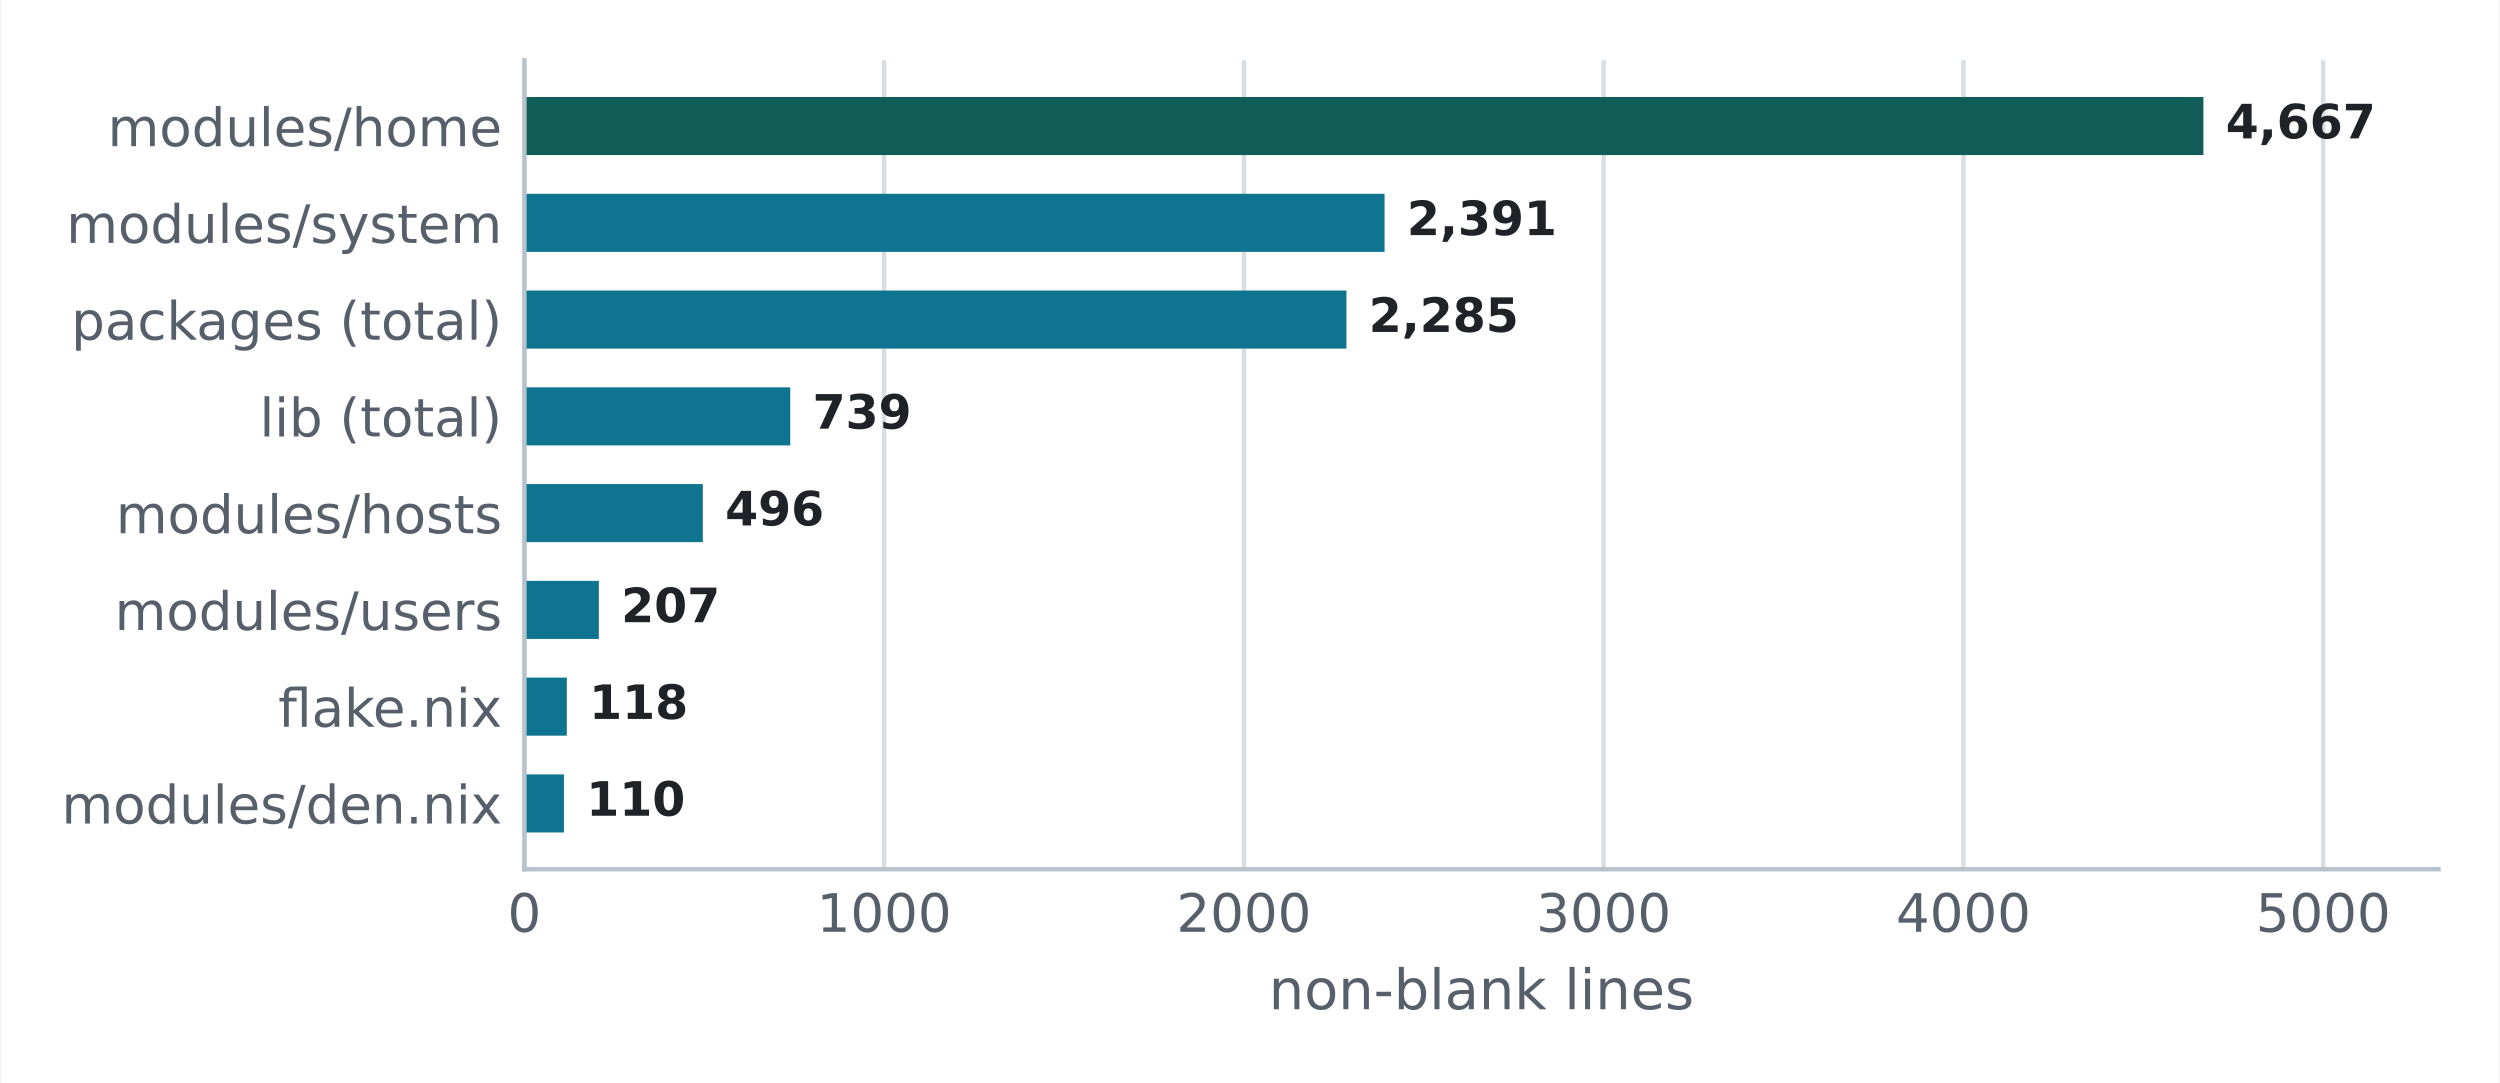
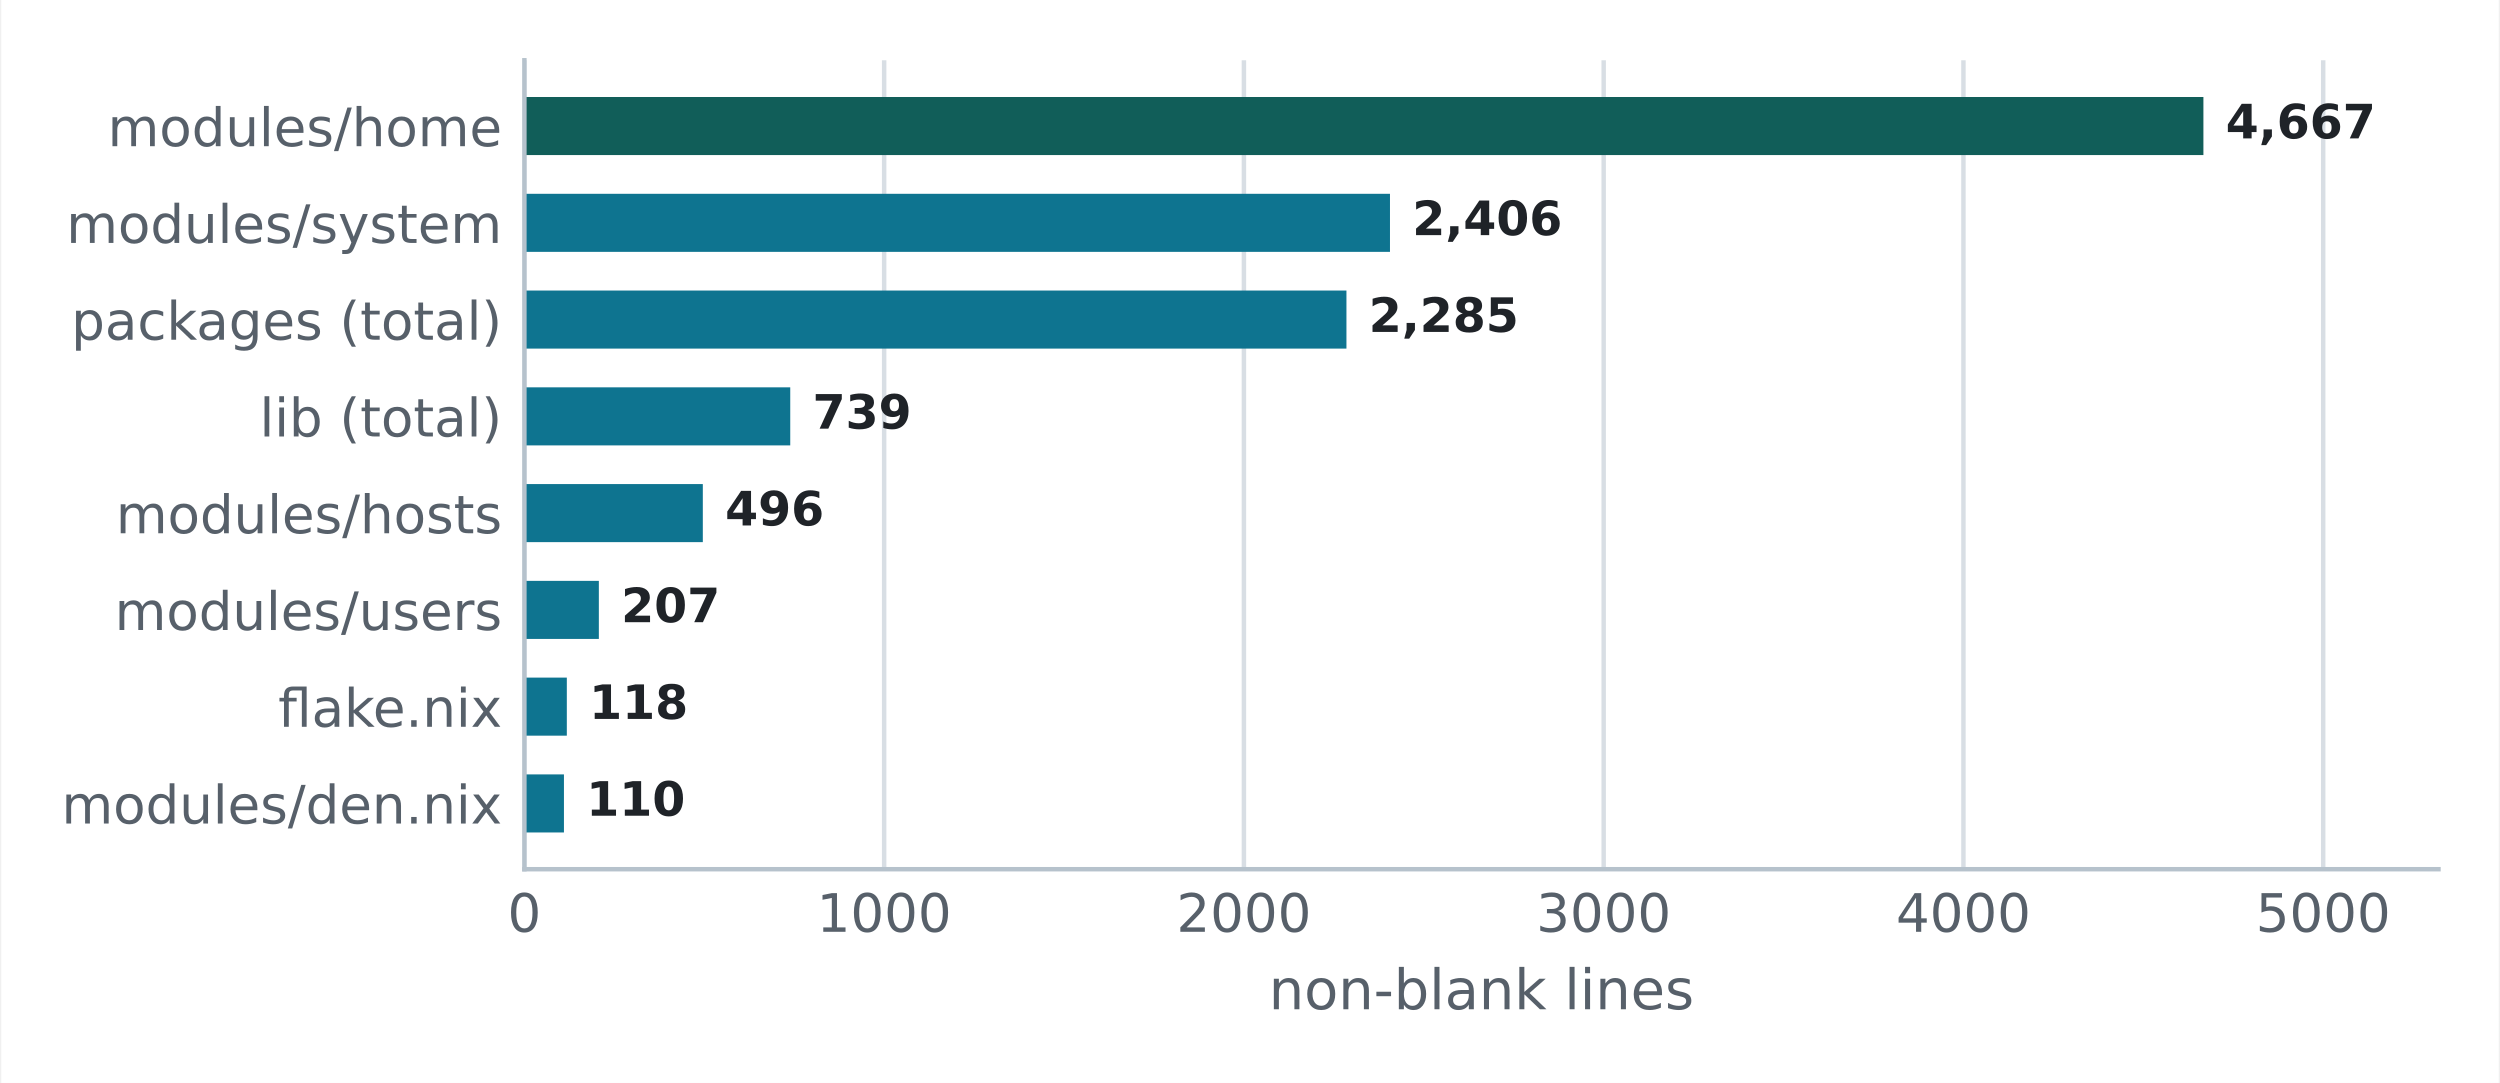
<svg xmlns="http://www.w3.org/2000/svg" xmlns:xlink="http://www.w3.org/1999/xlink" width="995" height="431" viewBox="0 0 447.591 194.078" version="1.1">
  <defs>
    <style type="text/css">*{stroke-linejoin: round; stroke-linecap: butt}</style>
  </defs>
  <g id="figure_1">
    <g id="patch_1">
      <path d="M 0 194.078  L 447.591 194.078  L 447.591 0  L 0 0  z " style="fill: #ffffff" />
    </g>
    <g id="axes_1">
      <g id="patch_2">
        <path d="M 93.751 155.778  L 436.791 155.778  L 436.791 10.8  L 93.751 10.8  z " style="fill: #ffffff" />
      </g>
      <g id="matplotlib.axis_1">
        <g id="xtick_1">
          <g id="line2d_1">
            <path d="M 93.751 155.778  L 93.751 10.8  " clip-path="url(#p4f550c6e6d)" style="fill: none; stroke: #d8dee4; stroke-width: 0.8; stroke-linecap: square" />
          </g>
          <g id="line2d_2" />
          <g id="text_1">
            <g style="fill: #57606a" transform="translate(90.72875 166.9954) scale(0.095 -0.095)">
              <defs>
                <path id="DejaVuSans-13" d="M 2034 4250  Q 1547 4250 1301 3770  Q 1056 3291 1056 2328  Q 1056 1369 1301 889  Q 1547 409 2034 409  Q 2525 409 2770 889  Q 3016 1369 3016 2328  Q 3016 3291 2770 3770  Q 2525 4250 2034 4250  z M 2034 4750  Q 2819 4750 3233 4129  Q 3647 3509 3647 2328  Q 3647 1150 3233 529  Q 2819 -91 2034 -91  Q 1250 -91 836 529  Q 422 1150 422 2328  Q 422 3509 836 4129  Q 1250 4750 2034 4750  z " transform="scale(0.015625)" />
              </defs>
              <use xlink:href="#DejaVuSans-13" />
            </g>
          </g>
        </g>
        <g id="xtick_2">
          <g id="line2d_3">
            <path d="M 158.228 155.778  L 158.228 10.8  " clip-path="url(#p4f550c6e6d)" style="fill: none; stroke: #d8dee4; stroke-width: 0.8; stroke-linecap: square" />
          </g>
          <g id="line2d_4" />
          <g id="text_2">
            <g style="fill: #57606a" transform="translate(146.1388 166.9954) scale(0.095 -0.095)">
              <defs>
                <path id="DejaVuSans-14" d="M 794 531  L 1825 531  L 1825 4091  L 703 3866  L 703 4441  L 1819 4666  L 2450 4666  L 2450 531  L 3481 531  L 3481 0  L 794 0  L 794 531  z " transform="scale(0.015625)" />
              </defs>
              <use xlink:href="#DejaVuSans-14" />
              <use xlink:href="#DejaVuSans-13" transform="translate(63.625 0)" />
              <use xlink:href="#DejaVuSans-13" transform="translate(127.25 0)" />
              <use xlink:href="#DejaVuSans-13" transform="translate(190.875 0)" />
            </g>
          </g>
        </g>
        <g id="xtick_3">
          <g id="line2d_5">
            <path d="M 222.704 155.778  L 222.704 10.8  " clip-path="url(#p4f550c6e6d)" style="fill: none; stroke: #d8dee4; stroke-width: 0.8; stroke-linecap: square" />
          </g>
          <g id="line2d_6" />
          <g id="text_3">
            <g style="fill: #57606a" transform="translate(210.6154 166.9954) scale(0.095 -0.095)">
              <defs>
                <path id="DejaVuSans-15" d="M 1228 531  L 3431 531  L 3431 0  L 469 0  L 469 531  Q 828 903 1448 1529  Q 2069 2156 2228 2338  Q 2531 2678 2651 2914  Q 2772 3150 2772 3378  Q 2772 3750 2511 3984  Q 2250 4219 1831 4219  Q 1534 4219 1204 4116  Q 875 4013 500 3803  L 500 4441  Q 881 4594 1212 4672  Q 1544 4750 1819 4750  Q 2544 4750 2975 4387  Q 3406 4025 3406 3419  Q 3406 3131 3298 2873  Q 3191 2616 2906 2266  Q 2828 2175 2409 1742  Q 1991 1309 1228 531  z " transform="scale(0.015625)" />
              </defs>
              <use xlink:href="#DejaVuSans-15" />
              <use xlink:href="#DejaVuSans-13" transform="translate(63.625 0)" />
              <use xlink:href="#DejaVuSans-13" transform="translate(127.25 0)" />
              <use xlink:href="#DejaVuSans-13" transform="translate(190.875 0)" />
            </g>
          </g>
        </g>
        <g id="xtick_4">
          <g id="line2d_7">
            <path d="M 287.181 155.778  L 287.181 10.8  " clip-path="url(#p4f550c6e6d)" style="fill: none; stroke: #d8dee4; stroke-width: 0.8; stroke-linecap: square" />
          </g>
          <g id="line2d_8" />
          <g id="text_4">
            <g style="fill: #57606a" transform="translate(275.092 166.9954) scale(0.095 -0.095)">
              <defs>
                <path id="DejaVuSans-16" d="M 2597 2516  Q 3050 2419 3304 2112  Q 3559 1806 3559 1356  Q 3559 666 3084 287  Q 2609 -91 1734 -91  Q 1441 -91 1130 -33  Q 819 25 488 141  L 488 750  Q 750 597 1062 519  Q 1375 441 1716 441  Q 2309 441 2620 675  Q 2931 909 2931 1356  Q 2931 1769 2642 2001  Q 2353 2234 1838 2234  L 1294 2234  L 1294 2753  L 1863 2753  Q 2328 2753 2575 2939  Q 2822 3125 2822 3475  Q 2822 3834 2567 4026  Q 2313 4219 1838 4219  Q 1578 4219 1281 4162  Q 984 4106 628 3988  L 628 4550  Q 988 4650 1302 4700  Q 1616 4750 1894 4750  Q 2613 4750 3031 4423  Q 3450 4097 3450 3541  Q 3450 3153 3228 2886  Q 3006 2619 2597 2516  z " transform="scale(0.015625)" />
              </defs>
              <use xlink:href="#DejaVuSans-16" />
              <use xlink:href="#DejaVuSans-13" transform="translate(63.625 0)" />
              <use xlink:href="#DejaVuSans-13" transform="translate(127.25 0)" />
              <use xlink:href="#DejaVuSans-13" transform="translate(190.875 0)" />
            </g>
          </g>
        </g>
        <g id="xtick_5">
          <g id="line2d_9">
            <path d="M 351.657 155.778  L 351.657 10.8  " clip-path="url(#p4f550c6e6d)" style="fill: none; stroke: #d8dee4; stroke-width: 0.8; stroke-linecap: square" />
          </g>
          <g id="line2d_10" />
          <g id="text_5">
            <g style="fill: #57606a" transform="translate(339.5686 166.9954) scale(0.095 -0.095)">
              <defs>
                <path id="DejaVuSans-17" d="M 2419 4116  L 825 1625  L 2419 1625  L 2419 4116  z M 2253 4666  L 3047 4666  L 3047 1625  L 3713 1625  L 3713 1100  L 3047 1100  L 3047 0  L 2419 0  L 2419 1100  L 313 1100  L 313 1709  L 2253 4666  z " transform="scale(0.015625)" />
              </defs>
              <use xlink:href="#DejaVuSans-17" />
              <use xlink:href="#DejaVuSans-13" transform="translate(63.625 0)" />
              <use xlink:href="#DejaVuSans-13" transform="translate(127.25 0)" />
              <use xlink:href="#DejaVuSans-13" transform="translate(190.875 0)" />
            </g>
          </g>
        </g>
        <g id="xtick_6">
          <g id="line2d_11">
            <path d="M 416.134 155.778  L 416.134 10.8  " clip-path="url(#p4f550c6e6d)" style="fill: none; stroke: #d8dee4; stroke-width: 0.8; stroke-linecap: square" />
          </g>
          <g id="line2d_12" />
          <g id="text_6">
            <g style="fill: #57606a" transform="translate(404.0452 166.9954) scale(0.095 -0.095)">
              <defs>
                <path id="DejaVuSans-18" d="M 691 4666  L 3169 4666  L 3169 4134  L 1269 4134  L 1269 2991  Q 1406 3038 1543 3061  Q 1681 3084 1819 3084  Q 2600 3084 3056 2656  Q 3513 2228 3513 1497  Q 3513 744 3044 326  Q 2575 -91 1722 -91  Q 1428 -91 1123 -41  Q 819 9 494 109  L 494 744  Q 775 591 1075 516  Q 1375 441 1709 441  Q 2250 441 2565 725  Q 2881 1009 2881 1497  Q 2881 1984 2565 2268  Q 2250 2553 1709 2553  Q 1456 2553 1204 2497  Q 953 2441 691 2322  L 691 4666  z " transform="scale(0.015625)" />
              </defs>
              <use xlink:href="#DejaVuSans-18" />
              <use xlink:href="#DejaVuSans-13" transform="translate(63.625 0)" />
              <use xlink:href="#DejaVuSans-13" transform="translate(127.25 0)" />
              <use xlink:href="#DejaVuSans-13" transform="translate(190.875 0)" />
            </g>
          </g>
        </g>
        <g id="text_7">
          <g style="fill: #57606a" transform="translate(227.1616 180.8761) scale(0.1 -0.1)">
            <defs>
              <path id="DejaVuSans-51" d="M 3513 2113  L 3513 0  L 2938 0  L 2938 2094  Q 2938 2591 2744 2837  Q 2550 3084 2163 3084  Q 1697 3084 1428 2787  Q 1159 2491 1159 1978  L 1159 0  L 581 0  L 581 3500  L 1159 3500  L 1159 2956  Q 1366 3272 1645 3428  Q 1925 3584 2291 3584  Q 2894 3584 3203 3211  Q 3513 2838 3513 2113  z " transform="scale(0.015625)" />
              <path id="DejaVuSans-52" d="M 1959 3097  Q 1497 3097 1228 2736  Q 959 2375 959 1747  Q 959 1119 1226 758  Q 1494 397 1959 397  Q 2419 397 2687 759  Q 2956 1122 2956 1747  Q 2956 2369 2687 2733  Q 2419 3097 1959 3097  z M 1959 3584  Q 2709 3584 3137 3096  Q 3566 2609 3566 1747  Q 3566 888 3137 398  Q 2709 -91 1959 -91  Q 1206 -91 779 398  Q 353 888 353 1747  Q 353 2609 779 3096  Q 1206 3584 1959 3584  z " transform="scale(0.015625)" />
              <path id="DejaVuSans-10" d="M 313 2009  L 1997 2009  L 1997 1497  L 313 1497  L 313 2009  z " transform="scale(0.015625)" />
              <path id="DejaVuSans-45" d="M 3116 1747  Q 3116 2381 2855 2742  Q 2594 3103 2138 3103  Q 1681 3103 1420 2742  Q 1159 2381 1159 1747  Q 1159 1113 1420 752  Q 1681 391 2138 391  Q 2594 391 2855 752  Q 3116 1113 3116 1747  z M 1159 2969  Q 1341 3281 1617 3432  Q 1894 3584 2278 3584  Q 2916 3584 3314 3078  Q 3713 2572 3713 1747  Q 3713 922 3314 415  Q 2916 -91 2278 -91  Q 1894 -91 1617 61  Q 1341 213 1159 525  L 1159 0  L 581 0  L 581 4863  L 1159 4863  L 1159 2969  z " transform="scale(0.015625)" />
              <path id="DejaVuSans-4f" d="M 603 4863  L 1178 4863  L 1178 0  L 603 0  L 603 4863  z " transform="scale(0.015625)" />
              <path id="DejaVuSans-44" d="M 2194 1759  Q 1497 1759 1228 1600  Q 959 1441 959 1056  Q 959 750 1161 570  Q 1363 391 1709 391  Q 2188 391 2477 730  Q 2766 1069 2766 1631  L 2766 1759  L 2194 1759  z M 3341 1997  L 3341 0  L 2766 0  L 2766 531  Q 2569 213 2275 61  Q 1981 -91 1556 -91  Q 1019 -91 701 211  Q 384 513 384 1019  Q 384 1609 779 1909  Q 1175 2209 1959 2209  L 2766 2209  L 2766 2266  Q 2766 2663 2505 2880  Q 2244 3097 1772 3097  Q 1472 3097 1187 3025  Q 903 2953 641 2809  L 641 3341  Q 956 3463 1253 3523  Q 1550 3584 1831 3584  Q 2591 3584 2966 3190  Q 3341 2797 3341 1997  z " transform="scale(0.015625)" />
              <path id="DejaVuSans-4e" d="M 581 4863  L 1159 4863  L 1159 1991  L 2875 3500  L 3609 3500  L 1753 1863  L 3688 0  L 2938 0  L 1159 1709  L 1159 0  L 581 0  L 581 4863  z " transform="scale(0.015625)" />
              <path id="DejaVuSans-3" transform="scale(0.015625)" />
              <path id="DejaVuSans-4c" d="M 603 3500  L 1178 3500  L 1178 0  L 603 0  L 603 3500  z M 603 4863  L 1178 4863  L 1178 4134  L 603 4134  L 603 4863  z " transform="scale(0.015625)" />
              <path id="DejaVuSans-48" d="M 3597 1894  L 3597 1613  L 953 1613  Q 991 1019 1311 708  Q 1631 397 2203 397  Q 2534 397 2845 478  Q 3156 559 3463 722  L 3463 178  Q 3153 47 2828 -22  Q 2503 -91 2169 -91  Q 1331 -91 842 396  Q 353 884 353 1716  Q 353 2575 817 3079  Q 1281 3584 2069 3584  Q 2775 3584 3186 3129  Q 3597 2675 3597 1894  z M 3022 2063  Q 3016 2534 2758 2815  Q 2500 3097 2075 3097  Q 1594 3097 1305 2825  Q 1016 2553 972 2059  L 3022 2063  z " transform="scale(0.015625)" />
              <path id="DejaVuSans-56" d="M 2834 3397  L 2834 2853  Q 2591 2978 2328 3040  Q 2066 3103 1784 3103  Q 1356 3103 1142 2972  Q 928 2841 928 2578  Q 928 2378 1081 2264  Q 1234 2150 1697 2047  L 1894 2003  Q 2506 1872 2764 1633  Q 3022 1394 3022 966  Q 3022 478 2636 193  Q 2250 -91 1575 -91  Q 1294 -91 989 -36  Q 684 19 347 128  L 347 722  Q 666 556 975 473  Q 1284 391 1588 391  Q 1994 391 2212 530  Q 2431 669 2431 922  Q 2431 1156 2273 1281  Q 2116 1406 1581 1522  L 1381 1569  Q 847 1681 609 1914  Q 372 2147 372 2553  Q 372 3047 722 3315  Q 1072 3584 1716 3584  Q 2034 3584 2315 3537  Q 2597 3491 2834 3397  z " transform="scale(0.015625)" />
            </defs>
            <use xlink:href="#DejaVuSans-51" />
            <use xlink:href="#DejaVuSans-52" transform="translate(63.375 0)" />
            <use xlink:href="#DejaVuSans-51" transform="translate(124.5625 0)" />
            <use xlink:href="#DejaVuSans-10" transform="translate(187.9375 0)" />
            <use xlink:href="#DejaVuSans-45" transform="translate(224.0156 0)" />
            <use xlink:href="#DejaVuSans-4f" transform="translate(287.5 0)" />
            <use xlink:href="#DejaVuSans-44" transform="translate(315.2812 0)" />
            <use xlink:href="#DejaVuSans-51" transform="translate(376.5625 0)" />
            <use xlink:href="#DejaVuSans-4e" transform="translate(439.9375 0)" />
            <use xlink:href="#DejaVuSans-3" transform="translate(497.8438 0)" />
            <use xlink:href="#DejaVuSans-4f" transform="translate(529.625 0)" />
            <use xlink:href="#DejaVuSans-4c" transform="translate(557.4062 0)" />
            <use xlink:href="#DejaVuSans-51" transform="translate(585.1875 0)" />
            <use xlink:href="#DejaVuSans-48" transform="translate(648.5625 0)" />
            <use xlink:href="#DejaVuSans-56" transform="translate(710.0938 0)" />
          </g>
        </g>
      </g>
      <g id="matplotlib.axis_2">
        <g id="ytick_1">
          <g id="line2d_13" />
          <g id="text_8">
            <g style="fill: #57606a" transform="translate(10.8 147.5945) scale(0.095 -0.095)">
              <defs>
                <path id="DejaVuSans-50" d="M 3328 2828  Q 3544 3216 3844 3400  Q 4144 3584 4550 3584  Q 5097 3584 5394 3201  Q 5691 2819 5691 2113  L 5691 0  L 5113 0  L 5113 2094  Q 5113 2597 4934 2840  Q 4756 3084 4391 3084  Q 3944 3084 3684 2787  Q 3425 2491 3425 1978  L 3425 0  L 2847 0  L 2847 2094  Q 2847 2600 2669 2842  Q 2491 3084 2119 3084  Q 1678 3084 1418 2786  Q 1159 2488 1159 1978  L 1159 0  L 581 0  L 581 3500  L 1159 3500  L 1159 2956  Q 1356 3278 1631 3431  Q 1906 3584 2284 3584  Q 2666 3584 2933 3390  Q 3200 3197 3328 2828  z " transform="scale(0.015625)" />
                <path id="DejaVuSans-47" d="M 2906 2969  L 2906 4863  L 3481 4863  L 3481 0  L 2906 0  L 2906 525  Q 2725 213 2448 61  Q 2172 -91 1784 -91  Q 1150 -91 751 415  Q 353 922 353 1747  Q 353 2572 751 3078  Q 1150 3584 1784 3584  Q 2172 3584 2448 3432  Q 2725 3281 2906 2969  z M 947 1747  Q 947 1113 1208 752  Q 1469 391 1925 391  Q 2381 391 2643 752  Q 2906 1113 2906 1747  Q 2906 2381 2643 2742  Q 2381 3103 1925 3103  Q 1469 3103 1208 2742  Q 947 2381 947 1747  z " transform="scale(0.015625)" />
                <path id="DejaVuSans-58" d="M 544 1381  L 544 3500  L 1119 3500  L 1119 1403  Q 1119 906 1312 657  Q 1506 409 1894 409  Q 2359 409 2629 706  Q 2900 1003 2900 1516  L 2900 3500  L 3475 3500  L 3475 0  L 2900 0  L 2900 538  Q 2691 219 2414 64  Q 2138 -91 1772 -91  Q 1169 -91 856 284  Q 544 659 544 1381  z M 1991 3584  L 1991 3584  z " transform="scale(0.015625)" />
                <path id="DejaVuSans-12" d="M 1625 4666  L 2156 4666  L 531 -594  L 0 -594  L 1625 4666  z " transform="scale(0.015625)" />
                <path id="DejaVuSans-11" d="M 684 794  L 1344 794  L 1344 0  L 684 0  L 684 794  z " transform="scale(0.015625)" />
                <path id="DejaVuSans-5b" d="M 3513 3500  L 2247 1797  L 3578 0  L 2900 0  L 1881 1375  L 863 0  L 184 0  L 1544 1831  L 300 3500  L 978 3500  L 1906 2253  L 2834 3500  L 3513 3500  z " transform="scale(0.015625)" />
              </defs>
              <use xlink:href="#DejaVuSans-50" />
              <use xlink:href="#DejaVuSans-52" transform="translate(97.40625 0)" />
              <use xlink:href="#DejaVuSans-47" transform="translate(158.5938 0)" />
              <use xlink:href="#DejaVuSans-58" transform="translate(222.0781 0)" />
              <use xlink:href="#DejaVuSans-4f" transform="translate(285.4531 0)" />
              <use xlink:href="#DejaVuSans-48" transform="translate(313.2344 0)" />
              <use xlink:href="#DejaVuSans-56" transform="translate(374.7656 0)" />
              <use xlink:href="#DejaVuSans-12" transform="translate(426.8594 0)" />
              <use xlink:href="#DejaVuSans-47" transform="translate(460.5469 0)" />
              <use xlink:href="#DejaVuSans-48" transform="translate(524.0312 0)" />
              <use xlink:href="#DejaVuSans-51" transform="translate(585.5625 0)" />
              <use xlink:href="#DejaVuSans-11" transform="translate(648.9375 0)" />
              <use xlink:href="#DejaVuSans-51" transform="translate(680.7188 0)" />
              <use xlink:href="#DejaVuSans-4c" transform="translate(744.0938 0)" />
              <use xlink:href="#DejaVuSans-5b" transform="translate(771.875 0)" />
            </g>
          </g>
        </g>
        <g id="ytick_2">
          <g id="line2d_14" />
          <g id="text_9">
            <g style="fill: #57606a" transform="translate(49.6357 130.2526) scale(0.095 -0.095)">
              <defs>
                <path id="DejaVuSans-13b0" d="M 1831 4863  L 3431 4863  L 3431 0  L 2853 0  L 2853 4384  L 1825 4384  Q 1516 4384 1395 4259  Q 1275 4134 1275 3809  L 1275 3500  L 2222 3500  L 2222 3053  L 1275 3053  L 1275 0  L 697 0  L 697 3053  L 147 3053  L 147 3500  L 697 3500  L 697 3744  Q 697 4328 969 4595  Q 1241 4863 1831 4863  z " transform="scale(0.015625)" />
              </defs>
              <use xlink:href="#DejaVuSans-13b0" />
              <use xlink:href="#DejaVuSans-44" transform="translate(62.98438 0)" />
              <use xlink:href="#DejaVuSans-4e" transform="translate(124.2656 0)" />
              <use xlink:href="#DejaVuSans-48" transform="translate(178.6094 0)" />
              <use xlink:href="#DejaVuSans-11" transform="translate(240.1406 0)" />
              <use xlink:href="#DejaVuSans-51" transform="translate(271.9219 0)" />
              <use xlink:href="#DejaVuSans-4c" transform="translate(335.2969 0)" />
              <use xlink:href="#DejaVuSans-5b" transform="translate(363.0781 0)" />
            </g>
          </g>
        </g>
        <g id="ytick_3">
          <g id="line2d_15" />
          <g id="text_10">
            <g style="fill: #57606a" transform="translate(20.32969 112.9108) scale(0.095 -0.095)">
              <defs>
                <path id="DejaVuSans-55" d="M 2631 2963  Q 2534 3019 2420 3045  Q 2306 3072 2169 3072  Q 1681 3072 1420 2755  Q 1159 2438 1159 1844  L 1159 0  L 581 0  L 581 3500  L 1159 3500  L 1159 2956  Q 1341 3275 1631 3429  Q 1922 3584 2338 3584  Q 2397 3584 2469 3576  Q 2541 3569 2628 3553  L 2631 2963  z " transform="scale(0.015625)" />
              </defs>
              <use xlink:href="#DejaVuSans-50" />
              <use xlink:href="#DejaVuSans-52" transform="translate(97.40625 0)" />
              <use xlink:href="#DejaVuSans-47" transform="translate(158.5938 0)" />
              <use xlink:href="#DejaVuSans-58" transform="translate(222.0781 0)" />
              <use xlink:href="#DejaVuSans-4f" transform="translate(285.4531 0)" />
              <use xlink:href="#DejaVuSans-48" transform="translate(313.2344 0)" />
              <use xlink:href="#DejaVuSans-56" transform="translate(374.7656 0)" />
              <use xlink:href="#DejaVuSans-12" transform="translate(426.8594 0)" />
              <use xlink:href="#DejaVuSans-58" transform="translate(460.5469 0)" />
              <use xlink:href="#DejaVuSans-56" transform="translate(523.9219 0)" />
              <use xlink:href="#DejaVuSans-48" transform="translate(576.0156 0)" />
              <use xlink:href="#DejaVuSans-55" transform="translate(637.5469 0)" />
              <use xlink:href="#DejaVuSans-56" transform="translate(678.6562 0)" />
            </g>
          </g>
        </g>
        <g id="ytick_4">
          <g id="line2d_16" />
          <g id="text_11">
            <g style="fill: #57606a" transform="translate(20.54344 95.569) scale(0.095 -0.095)">
              <defs>
                <path id="DejaVuSans-4b" d="M 3513 2113  L 3513 0  L 2938 0  L 2938 2094  Q 2938 2591 2744 2837  Q 2550 3084 2163 3084  Q 1697 3084 1428 2787  Q 1159 2491 1159 1978  L 1159 0  L 581 0  L 581 4863  L 1159 4863  L 1159 2956  Q 1366 3272 1645 3428  Q 1925 3584 2291 3584  Q 2894 3584 3203 3211  Q 3513 2838 3513 2113  z " transform="scale(0.015625)" />
                <path id="DejaVuSans-57" d="M 1172 4494  L 1172 3500  L 2356 3500  L 2356 3053  L 1172 3053  L 1172 1153  Q 1172 725 1289 603  Q 1406 481 1766 481  L 2356 481  L 2356 0  L 1766 0  Q 1100 0 847 248  Q 594 497 594 1153  L 594 3053  L 172 3053  L 172 3500  L 594 3500  L 594 4494  L 1172 4494  z " transform="scale(0.015625)" />
              </defs>
              <use xlink:href="#DejaVuSans-50" />
              <use xlink:href="#DejaVuSans-52" transform="translate(97.40625 0)" />
              <use xlink:href="#DejaVuSans-47" transform="translate(158.5938 0)" />
              <use xlink:href="#DejaVuSans-58" transform="translate(222.0781 0)" />
              <use xlink:href="#DejaVuSans-4f" transform="translate(285.4531 0)" />
              <use xlink:href="#DejaVuSans-48" transform="translate(313.2344 0)" />
              <use xlink:href="#DejaVuSans-56" transform="translate(374.7656 0)" />
              <use xlink:href="#DejaVuSans-12" transform="translate(426.8594 0)" />
              <use xlink:href="#DejaVuSans-4b" transform="translate(460.5469 0)" />
              <use xlink:href="#DejaVuSans-52" transform="translate(523.9219 0)" />
              <use xlink:href="#DejaVuSans-56" transform="translate(585.1094 0)" />
              <use xlink:href="#DejaVuSans-57" transform="translate(637.2031 0)" />
              <use xlink:href="#DejaVuSans-56" transform="translate(676.4062 0)" />
            </g>
          </g>
        </g>
        <g id="ytick_5">
          <g id="line2d_17" />
          <g id="text_12">
            <g style="fill: #57606a" transform="translate(46.28695 78.22717) scale(0.095 -0.095)">
              <defs>
                <path id="DejaVuSans-b" d="M 1984 4856  Q 1566 4138 1362 3434  Q 1159 2731 1159 2009  Q 1159 1288 1364 580  Q 1569 -128 1984 -844  L 1484 -844  Q 1016 -109 783 600  Q 550 1309 550 2009  Q 550 2706 781 3412  Q 1013 4119 1484 4856  L 1984 4856  z " transform="scale(0.015625)" />
                <path id="DejaVuSans-c" d="M 513 4856  L 1013 4856  Q 1481 4119 1714 3412  Q 1947 2706 1947 2009  Q 1947 1309 1714 600  Q 1481 -109 1013 -844  L 513 -844  Q 928 -128 1133 580  Q 1338 1288 1338 2009  Q 1338 2731 1133 3434  Q 928 4138 513 4856  z " transform="scale(0.015625)" />
              </defs>
              <use xlink:href="#DejaVuSans-4f" />
              <use xlink:href="#DejaVuSans-4c" transform="translate(27.78125 0)" />
              <use xlink:href="#DejaVuSans-45" transform="translate(55.5625 0)" />
              <use xlink:href="#DejaVuSans-3" transform="translate(119.0469 0)" />
              <use xlink:href="#DejaVuSans-b" transform="translate(150.8281 0)" />
              <use xlink:href="#DejaVuSans-57" transform="translate(189.8438 0)" />
              <use xlink:href="#DejaVuSans-52" transform="translate(229.0469 0)" />
              <use xlink:href="#DejaVuSans-57" transform="translate(290.2344 0)" />
              <use xlink:href="#DejaVuSans-44" transform="translate(329.4375 0)" />
              <use xlink:href="#DejaVuSans-4f" transform="translate(390.7188 0)" />
              <use xlink:href="#DejaVuSans-c" transform="translate(418.5 0)" />
            </g>
          </g>
        </g>
        <g id="ytick_6">
          <g id="line2d_18" />
          <g id="text_13">
            <g style="fill: #57606a" transform="translate(12.5382 60.88535) scale(0.095 -0.095)">
              <defs>
                <path id="DejaVuSans-53" d="M 1159 525  L 1159 -1331  L 581 -1331  L 581 3500  L 1159 3500  L 1159 2969  Q 1341 3281 1617 3432  Q 1894 3584 2278 3584  Q 2916 3584 3314 3078  Q 3713 2572 3713 1747  Q 3713 922 3314 415  Q 2916 -91 2278 -91  Q 1894 -91 1617 61  Q 1341 213 1159 525  z M 3116 1747  Q 3116 2381 2855 2742  Q 2594 3103 2138 3103  Q 1681 3103 1420 2742  Q 1159 2381 1159 1747  Q 1159 1113 1420 752  Q 1681 391 2138 391  Q 2594 391 2855 752  Q 3116 1113 3116 1747  z " transform="scale(0.015625)" />
                <path id="DejaVuSans-46" d="M 3122 3366  L 3122 2828  Q 2878 2963 2633 3030  Q 2388 3097 2138 3097  Q 1578 3097 1268 2742  Q 959 2388 959 1747  Q 959 1106 1268 751  Q 1578 397 2138 397  Q 2388 397 2633 464  Q 2878 531 3122 666  L 3122 134  Q 2881 22 2623 -34  Q 2366 -91 2075 -91  Q 1284 -91 818 406  Q 353 903 353 1747  Q 353 2603 823 3093  Q 1294 3584 2113 3584  Q 2378 3584 2631 3529  Q 2884 3475 3122 3366  z " transform="scale(0.015625)" />
                <path id="DejaVuSans-4a" d="M 2906 1791  Q 2906 2416 2648 2759  Q 2391 3103 1925 3103  Q 1463 3103 1205 2759  Q 947 2416 947 1791  Q 947 1169 1205 825  Q 1463 481 1925 481  Q 2391 481 2648 825  Q 2906 1169 2906 1791  z M 3481 434  Q 3481 -459 3084 -895  Q 2688 -1331 1869 -1331  Q 1566 -1331 1297 -1286  Q 1028 -1241 775 -1147  L 775 -588  Q 1028 -725 1275 -790  Q 1522 -856 1778 -856  Q 2344 -856 2625 -561  Q 2906 -266 2906 331  L 2906 616  Q 2728 306 2450 153  Q 2172 0 1784 0  Q 1141 0 747 490  Q 353 981 353 1791  Q 353 2603 747 3093  Q 1141 3584 1784 3584  Q 2172 3584 2450 3431  Q 2728 3278 2906 2969  L 2906 3500  L 3481 3500  L 3481 434  z " transform="scale(0.015625)" />
              </defs>
              <use xlink:href="#DejaVuSans-53" />
              <use xlink:href="#DejaVuSans-44" transform="translate(63.48438 0)" />
              <use xlink:href="#DejaVuSans-46" transform="translate(124.7656 0)" />
              <use xlink:href="#DejaVuSans-4e" transform="translate(179.75 0)" />
              <use xlink:href="#DejaVuSans-44" transform="translate(235.9062 0)" />
              <use xlink:href="#DejaVuSans-4a" transform="translate(297.1875 0)" />
              <use xlink:href="#DejaVuSans-48" transform="translate(360.6719 0)" />
              <use xlink:href="#DejaVuSans-56" transform="translate(422.2031 0)" />
              <use xlink:href="#DejaVuSans-3" transform="translate(474.2969 0)" />
              <use xlink:href="#DejaVuSans-b" transform="translate(506.0781 0)" />
              <use xlink:href="#DejaVuSans-57" transform="translate(545.0938 0)" />
              <use xlink:href="#DejaVuSans-52" transform="translate(584.2969 0)" />
              <use xlink:href="#DejaVuSans-57" transform="translate(645.4844 0)" />
              <use xlink:href="#DejaVuSans-44" transform="translate(684.6875 0)" />
              <use xlink:href="#DejaVuSans-4f" transform="translate(745.9688 0)" />
              <use xlink:href="#DejaVuSans-c" transform="translate(773.75 0)" />
            </g>
          </g>
        </g>
        <g id="ytick_7">
          <g id="line2d_19" />
          <g id="text_14">
            <g style="fill: #57606a" transform="translate(11.655 43.54352) scale(0.095 -0.095)">
              <defs>
                <path id="DejaVuSans-5c" d="M 2059 -325  Q 1816 -950 1584 -1140  Q 1353 -1331 966 -1331  L 506 -1331  L 506 -850  L 844 -850  Q 1081 -850 1212 -737  Q 1344 -625 1503 -206  L 1606 56  L 191 3500  L 800 3500  L 1894 763  L 2988 3500  L 3597 3500  L 2059 -325  z " transform="scale(0.015625)" />
              </defs>
              <use xlink:href="#DejaVuSans-50" />
              <use xlink:href="#DejaVuSans-52" transform="translate(97.40625 0)" />
              <use xlink:href="#DejaVuSans-47" transform="translate(158.5938 0)" />
              <use xlink:href="#DejaVuSans-58" transform="translate(222.0781 0)" />
              <use xlink:href="#DejaVuSans-4f" transform="translate(285.4531 0)" />
              <use xlink:href="#DejaVuSans-48" transform="translate(313.2344 0)" />
              <use xlink:href="#DejaVuSans-56" transform="translate(374.7656 0)" />
              <use xlink:href="#DejaVuSans-12" transform="translate(426.8594 0)" />
              <use xlink:href="#DejaVuSans-56" transform="translate(460.5469 0)" />
              <use xlink:href="#DejaVuSans-5c" transform="translate(512.6406 0)" />
              <use xlink:href="#DejaVuSans-56" transform="translate(571.8281 0)" />
              <use xlink:href="#DejaVuSans-57" transform="translate(623.9219 0)" />
              <use xlink:href="#DejaVuSans-48" transform="translate(663.125 0)" />
              <use xlink:href="#DejaVuSans-50" transform="translate(724.6562 0)" />
            </g>
          </g>
        </g>
        <g id="ytick_8">
          <g id="line2d_20" />
          <g id="text_15">
            <g style="fill: #57606a" transform="translate(19.06648 26.2017) scale(0.095 -0.095)">
              <use xlink:href="#DejaVuSans-50" />
              <use xlink:href="#DejaVuSans-52" transform="translate(97.40625 0)" />
              <use xlink:href="#DejaVuSans-47" transform="translate(158.5938 0)" />
              <use xlink:href="#DejaVuSans-58" transform="translate(222.0781 0)" />
              <use xlink:href="#DejaVuSans-4f" transform="translate(285.4531 0)" />
              <use xlink:href="#DejaVuSans-48" transform="translate(313.2344 0)" />
              <use xlink:href="#DejaVuSans-56" transform="translate(374.7656 0)" />
              <use xlink:href="#DejaVuSans-12" transform="translate(426.8594 0)" />
              <use xlink:href="#DejaVuSans-4b" transform="translate(460.5469 0)" />
              <use xlink:href="#DejaVuSans-52" transform="translate(523.9219 0)" />
              <use xlink:href="#DejaVuSans-50" transform="translate(585.1094 0)" />
              <use xlink:href="#DejaVuSans-48" transform="translate(682.5156 0)" />
            </g>
          </g>
        </g>
      </g>
      <g id="patch_3">
        <path d="M 93.751 149.188  L 100.843 149.188  L 100.843 138.783  L 93.751 138.783  z " clip-path="url(#p4f550c6e6d)" style="fill: #0e7490" />
      </g>
      <g id="patch_4">
        <path d="M 93.751 131.846  L 101.359 131.846  L 101.359 121.441  L 93.751 121.441  z " clip-path="url(#p4f550c6e6d)" style="fill: #0e7490" />
      </g>
      <g id="patch_5">
        <path d="M 93.751 114.504  L 107.098 114.504  L 107.098 104.099  L 93.751 104.099  z " clip-path="url(#p4f550c6e6d)" style="fill: #0e7490" />
      </g>
      <g id="patch_6">
        <path d="M 93.751 97.162  L 125.731 97.162  L 125.731 86.757  L 93.751 86.757  z " clip-path="url(#p4f550c6e6d)" style="fill: #0e7490" />
      </g>
      <g id="patch_7">
        <path d="M 93.751 79.82  L 141.399 79.82  L 141.399 69.415  L 93.751 69.415  z " clip-path="url(#p4f550c6e6d)" style="fill: #0e7490" />
      </g>
      <g id="patch_8">
        <path d="M 93.751 62.479  L 241.08 62.479  L 241.08 52.074  L 93.751 52.074  z " clip-path="url(#p4f550c6e6d)" style="fill: #0e7490" />
      </g>
      <g id="patch_9">
-         <path d="M 93.751 45.137  L 247.914 45.137  L 247.914 34.732  L 93.751 34.732  z " clip-path="url(#p4f550c6e6d)" style="fill: #0e7490" />
+         <path d="M 93.751 45.137  L 248.882 45.137  L 248.882 34.732  L 93.751 34.732  z " clip-path="url(#p4f550c6e6d)" style="fill: #0e7490" />
      </g>
      <g id="patch_10">
        <path d="M 93.751 27.795  L 394.663 27.795  L 394.663 17.39  L 93.751 17.39  z " clip-path="url(#p4f550c6e6d)" style="fill: #115e59" />
      </g>
      <g id="patch_11">
        <path d="M 93.751 155.778  L 93.751 10.8  " style="fill: none; stroke: #b6c2cc; stroke-width: 0.8; stroke-linejoin: miter; stroke-linecap: square" />
      </g>
      <g id="patch_12">
        <path d="M 93.751 155.778  L 436.791 155.778  " style="fill: none; stroke: #b6c2cc; stroke-width: 0.8; stroke-linejoin: miter; stroke-linecap: square" />
      </g>
      <g id="text_16">
        <g style="fill: #1f2328" transform="translate(104.8434 146.1932) scale(0.085 -0.085)">
          <defs>
            <path id="DejaVuSans-Bold-14" d="M 750 831  L 1813 831  L 1813 3847  L 722 3622  L 722 4441  L 1806 4666  L 2950 4666  L 2950 831  L 4013 831  L 4013 0  L 750 0  L 750 831  z " transform="scale(0.015625)" />
            <path id="DejaVuSans-Bold-13" d="M 2944 2338  Q 2944 3213 2780 3570  Q 2616 3928 2228 3928  Q 1841 3928 1675 3570  Q 1509 3213 1509 2338  Q 1509 1453 1675 1090  Q 1841 728 2228 728  Q 2613 728 2778 1090  Q 2944 1453 2944 2338  z M 4147 2328  Q 4147 1169 3647 539  Q 3147 -91 2228 -91  Q 1306 -91 806 539  Q 306 1169 306 2328  Q 306 3491 806 4120  Q 1306 4750 2228 4750  Q 3147 4750 3647 4120  Q 4147 3491 4147 2328  z " transform="scale(0.015625)" />
          </defs>
          <use xlink:href="#DejaVuSans-Bold-14" />
          <use xlink:href="#DejaVuSans-Bold-14" transform="translate(69.57812 0)" />
          <use xlink:href="#DejaVuSans-Bold-13" transform="translate(139.1562 0)" />
        </g>
      </g>
      <g id="text_17">
        <g style="fill: #1f2328" transform="translate(105.3592 128.8514) scale(0.085 -0.085)">
          <defs>
            <path id="DejaVuSans-Bold-1b" d="M 2228 2088  Q 1891 2088 1709 1903  Q 1528 1719 1528 1375  Q 1528 1031 1709 848  Q 1891 666 2228 666  Q 2563 666 2741 848  Q 2919 1031 2919 1375  Q 2919 1722 2741 1905  Q 2563 2088 2228 2088  z M 1350 2484  Q 925 2613 709 2878  Q 494 3144 494 3541  Q 494 4131 934 4440  Q 1375 4750 2228 4750  Q 3075 4750 3515 4442  Q 3956 4134 3956 3541  Q 3956 3144 3739 2878  Q 3522 2613 3097 2484  Q 3572 2353 3814 2058  Q 4056 1763 4056 1313  Q 4056 619 3595 264  Q 3134 -91 2228 -91  Q 1319 -91 855 264  Q 391 619 391 1313  Q 391 1763 633 2058  Q 875 2353 1350 2484  z M 1631 3419  Q 1631 3141 1786 2991  Q 1941 2841 2228 2841  Q 2509 2841 2662 2991  Q 2816 3141 2816 3419  Q 2816 3697 2662 3845  Q 2509 3994 2228 3994  Q 1941 3994 1786 3844  Q 1631 3694 1631 3419  z " transform="scale(0.015625)" />
          </defs>
          <use xlink:href="#DejaVuSans-Bold-14" />
          <use xlink:href="#DejaVuSans-Bold-14" transform="translate(69.57812 0)" />
          <use xlink:href="#DejaVuSans-Bold-1b" transform="translate(139.1562 0)" />
        </g>
      </g>
      <g id="text_18">
        <g style="fill: #1f2328" transform="translate(111.0976 111.5096) scale(0.085 -0.085)">
          <defs>
            <path id="DejaVuSans-Bold-15" d="M 1844 884  L 3897 884  L 3897 0  L 506 0  L 506 884  L 2209 2388  Q 2438 2594 2547 2791  Q 2656 2988 2656 3200  Q 2656 3528 2436 3728  Q 2216 3928 1850 3928  Q 1569 3928 1234 3808  Q 900 3688 519 3450  L 519 4475  Q 925 4609 1322 4679  Q 1719 4750 2100 4750  Q 2938 4750 3402 4381  Q 3866 4013 3866 3353  Q 3866 2972 3669 2642  Q 3472 2313 2841 1759  L 1844 884  z " transform="scale(0.015625)" />
            <path id="DejaVuSans-Bold-1a" d="M 428 4666  L 3944 4666  L 3944 3988  L 2125 0  L 953 0  L 2675 3781  L 428 3781  L 428 4666  z " transform="scale(0.015625)" />
          </defs>
          <use xlink:href="#DejaVuSans-Bold-15" />
          <use xlink:href="#DejaVuSans-Bold-13" transform="translate(69.57812 0)" />
          <use xlink:href="#DejaVuSans-Bold-1a" transform="translate(139.1562 0)" />
        </g>
      </g>
      <g id="text_19">
        <g style="fill: #1f2328" transform="translate(129.7313 94.16775) scale(0.085 -0.085)">
          <defs>
            <path id="DejaVuSans-Bold-17" d="M 2356 3675  L 1038 1722  L 2356 1722  L 2356 3675  z M 2156 4666  L 3494 4666  L 3494 1722  L 4159 1722  L 4159 850  L 3494 850  L 3494 0  L 2356 0  L 2356 850  L 288 850  L 288 1881  L 2156 4666  z " transform="scale(0.015625)" />
            <path id="DejaVuSans-Bold-1c" d="M 641 103  L 641 966  Q 928 831 1190 764  Q 1453 697 1709 697  Q 2247 697 2547 995  Q 2847 1294 2900 1881  Q 2688 1725 2447 1647  Q 2206 1569 1925 1569  Q 1209 1569 770 1986  Q 331 2403 331 3084  Q 331 3838 820 4291  Q 1309 4744 2131 4744  Q 3044 4744 3544 4128  Q 4044 3513 4044 2388  Q 4044 1231 3459 570  Q 2875 -91 1856 -91  Q 1528 -91 1228 -42  Q 928 6 641 103  z M 2125 2350  Q 2441 2350 2600 2554  Q 2759 2759 2759 3169  Q 2759 3575 2600 3781  Q 2441 3988 2125 3988  Q 1809 3988 1650 3781  Q 1491 3575 1491 3169  Q 1491 2759 1650 2554  Q 1809 2350 2125 2350  z " transform="scale(0.015625)" />
            <path id="DejaVuSans-Bold-19" d="M 2316 2303  Q 2000 2303 1842 2098  Q 1684 1894 1684 1484  Q 1684 1075 1842 870  Q 2000 666 2316 666  Q 2634 666 2792 870  Q 2950 1075 2950 1484  Q 2950 1894 2792 2098  Q 2634 2303 2316 2303  z M 3803 4544  L 3803 3681  Q 3506 3822 3243 3889  Q 2981 3956 2731 3956  Q 2194 3956 1894 3657  Q 1594 3359 1544 2772  Q 1750 2925 1990 3001  Q 2231 3078 2516 3078  Q 3231 3078 3670 2659  Q 4109 2241 4109 1563  Q 4109 813 3618 361  Q 3128 -91 2303 -91  Q 1394 -91 895 523  Q 397 1138 397 2266  Q 397 3422 980 4083  Q 1563 4744 2578 4744  Q 2900 4744 3203 4694  Q 3506 4644 3803 4544  z " transform="scale(0.015625)" />
          </defs>
          <use xlink:href="#DejaVuSans-Bold-17" />
          <use xlink:href="#DejaVuSans-Bold-1c" transform="translate(69.57812 0)" />
          <use xlink:href="#DejaVuSans-Bold-19" transform="translate(139.1562 0)" />
        </g>
      </g>
      <g id="text_20">
        <g style="fill: #1f2328" transform="translate(145.3991 76.82592) scale(0.085 -0.085)">
          <defs>
            <path id="DejaVuSans-Bold-16" d="M 2981 2516  Q 3453 2394 3698 2092  Q 3944 1791 3944 1325  Q 3944 631 3412 270  Q 2881 -91 1863 -91  Q 1503 -91 1142 -33  Q 781 25 428 141  L 428 1069  Q 766 900 1098 814  Q 1431 728 1753 728  Q 2231 728 2486 893  Q 2741 1059 2741 1369  Q 2741 1688 2480 1852  Q 2219 2016 1709 2016  L 1228 2016  L 1228 2791  L 1734 2791  Q 2188 2791 2409 2933  Q 2631 3075 2631 3366  Q 2631 3634 2415 3781  Q 2200 3928 1806 3928  Q 1516 3928 1219 3862  Q 922 3797 628 3669  L 628 4550  Q 984 4650 1334 4700  Q 1684 4750 2022 4750  Q 2931 4750 3382 4451  Q 3834 4153 3834 3553  Q 3834 3144 3618 2883  Q 3403 2622 2981 2516  z " transform="scale(0.015625)" />
          </defs>
          <use xlink:href="#DejaVuSans-Bold-1a" />
          <use xlink:href="#DejaVuSans-Bold-16" transform="translate(69.57812 0)" />
          <use xlink:href="#DejaVuSans-Bold-1c" transform="translate(139.1562 0)" />
        </g>
      </g>
      <g id="text_21">
        <g style="fill: #1f2328" transform="translate(245.08 59.4841) scale(0.085 -0.085)">
          <defs>
            <path id="DejaVuSans-Bold-f" d="M 653 1209  L 1778 1209  L 1778 256  L 1006 -909  L 341 -909  L 653 256  L 653 1209  z " transform="scale(0.015625)" />
            <path id="DejaVuSans-Bold-18" d="M 678 4666  L 3669 4666  L 3669 3781  L 1638 3781  L 1638 3059  Q 1775 3097 1914 3117  Q 2053 3138 2203 3138  Q 3056 3138 3531 2711  Q 4006 2284 4006 1522  Q 4006 766 3489 337  Q 2972 -91 2053 -91  Q 1656 -91 1267 -14  Q 878 63 494 219  L 494 1166  Q 875 947 1217 837  Q 1559 728 1863 728  Q 2300 728 2551 942  Q 2803 1156 2803 1522  Q 2803 1891 2551 2103  Q 2300 2316 1863 2316  Q 1603 2316 1309 2248  Q 1016 2181 678 2041  L 678 4666  z " transform="scale(0.015625)" />
          </defs>
          <use xlink:href="#DejaVuSans-Bold-15" />
          <use xlink:href="#DejaVuSans-Bold-f" transform="translate(69.57812 0)" />
          <use xlink:href="#DejaVuSans-Bold-15" transform="translate(107.5625 0)" />
          <use xlink:href="#DejaVuSans-Bold-1b" transform="translate(177.1406 0)" />
          <use xlink:href="#DejaVuSans-Bold-18" transform="translate(246.7188 0)" />
        </g>
      </g>
      <g id="text_22">
-         <g style="fill: #1f2328" transform="translate(251.9145 42.14227) scale(0.085 -0.085)">
+         <g style="fill: #1f2328" transform="translate(252.8816 42.14227) scale(0.085 -0.085)">
          <use xlink:href="#DejaVuSans-Bold-15" />
          <use xlink:href="#DejaVuSans-Bold-f" transform="translate(69.57812 0)" />
-           <use xlink:href="#DejaVuSans-Bold-16" transform="translate(107.5625 0)" />
-           <use xlink:href="#DejaVuSans-Bold-1c" transform="translate(177.1406 0)" />
-           <use xlink:href="#DejaVuSans-Bold-14" transform="translate(246.7188 0)" />
+           <use xlink:href="#DejaVuSans-Bold-17" transform="translate(107.5625 0)" />
+           <use xlink:href="#DejaVuSans-Bold-13" transform="translate(177.1406 0)" />
+           <use xlink:href="#DejaVuSans-Bold-19" transform="translate(246.7188 0)" />
        </g>
      </g>
      <g id="text_23">
        <g style="fill: #1f2328" transform="translate(398.6632 24.80045) scale(0.085 -0.085)">
          <use xlink:href="#DejaVuSans-Bold-17" />
          <use xlink:href="#DejaVuSans-Bold-f" transform="translate(69.57812 0)" />
          <use xlink:href="#DejaVuSans-Bold-19" transform="translate(107.5625 0)" />
          <use xlink:href="#DejaVuSans-Bold-19" transform="translate(177.1406 0)" />
          <use xlink:href="#DejaVuSans-Bold-1a" transform="translate(246.7188 0)" />
        </g>
      </g>
    </g>
  </g>
  <defs>
    <clipPath id="p4f550c6e6d">
      <rect x="93.751" y="10.8" width="343.04" height="144.978" />
    </clipPath>
  </defs>
</svg>
